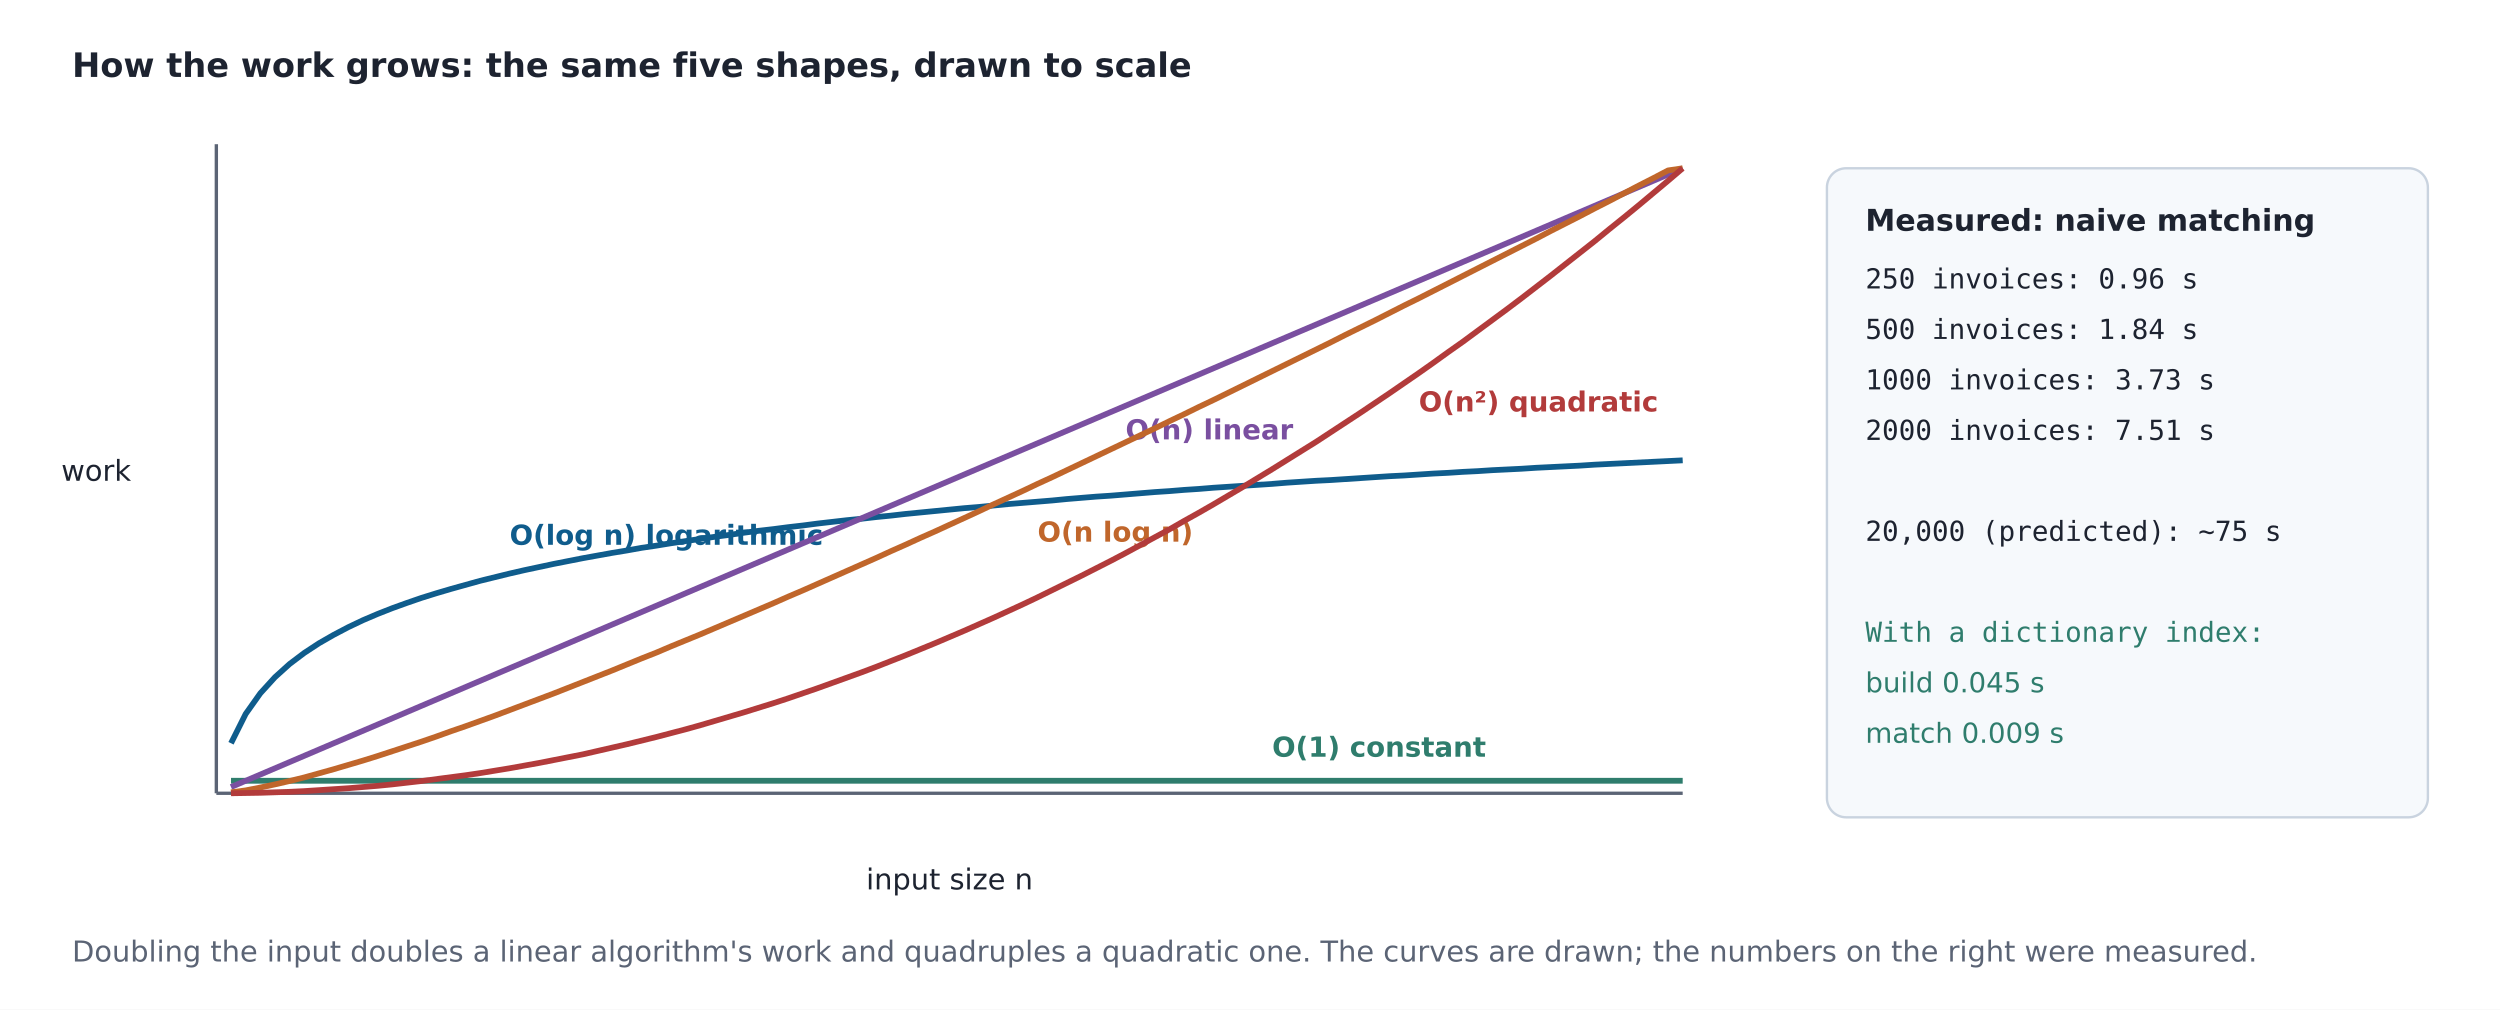
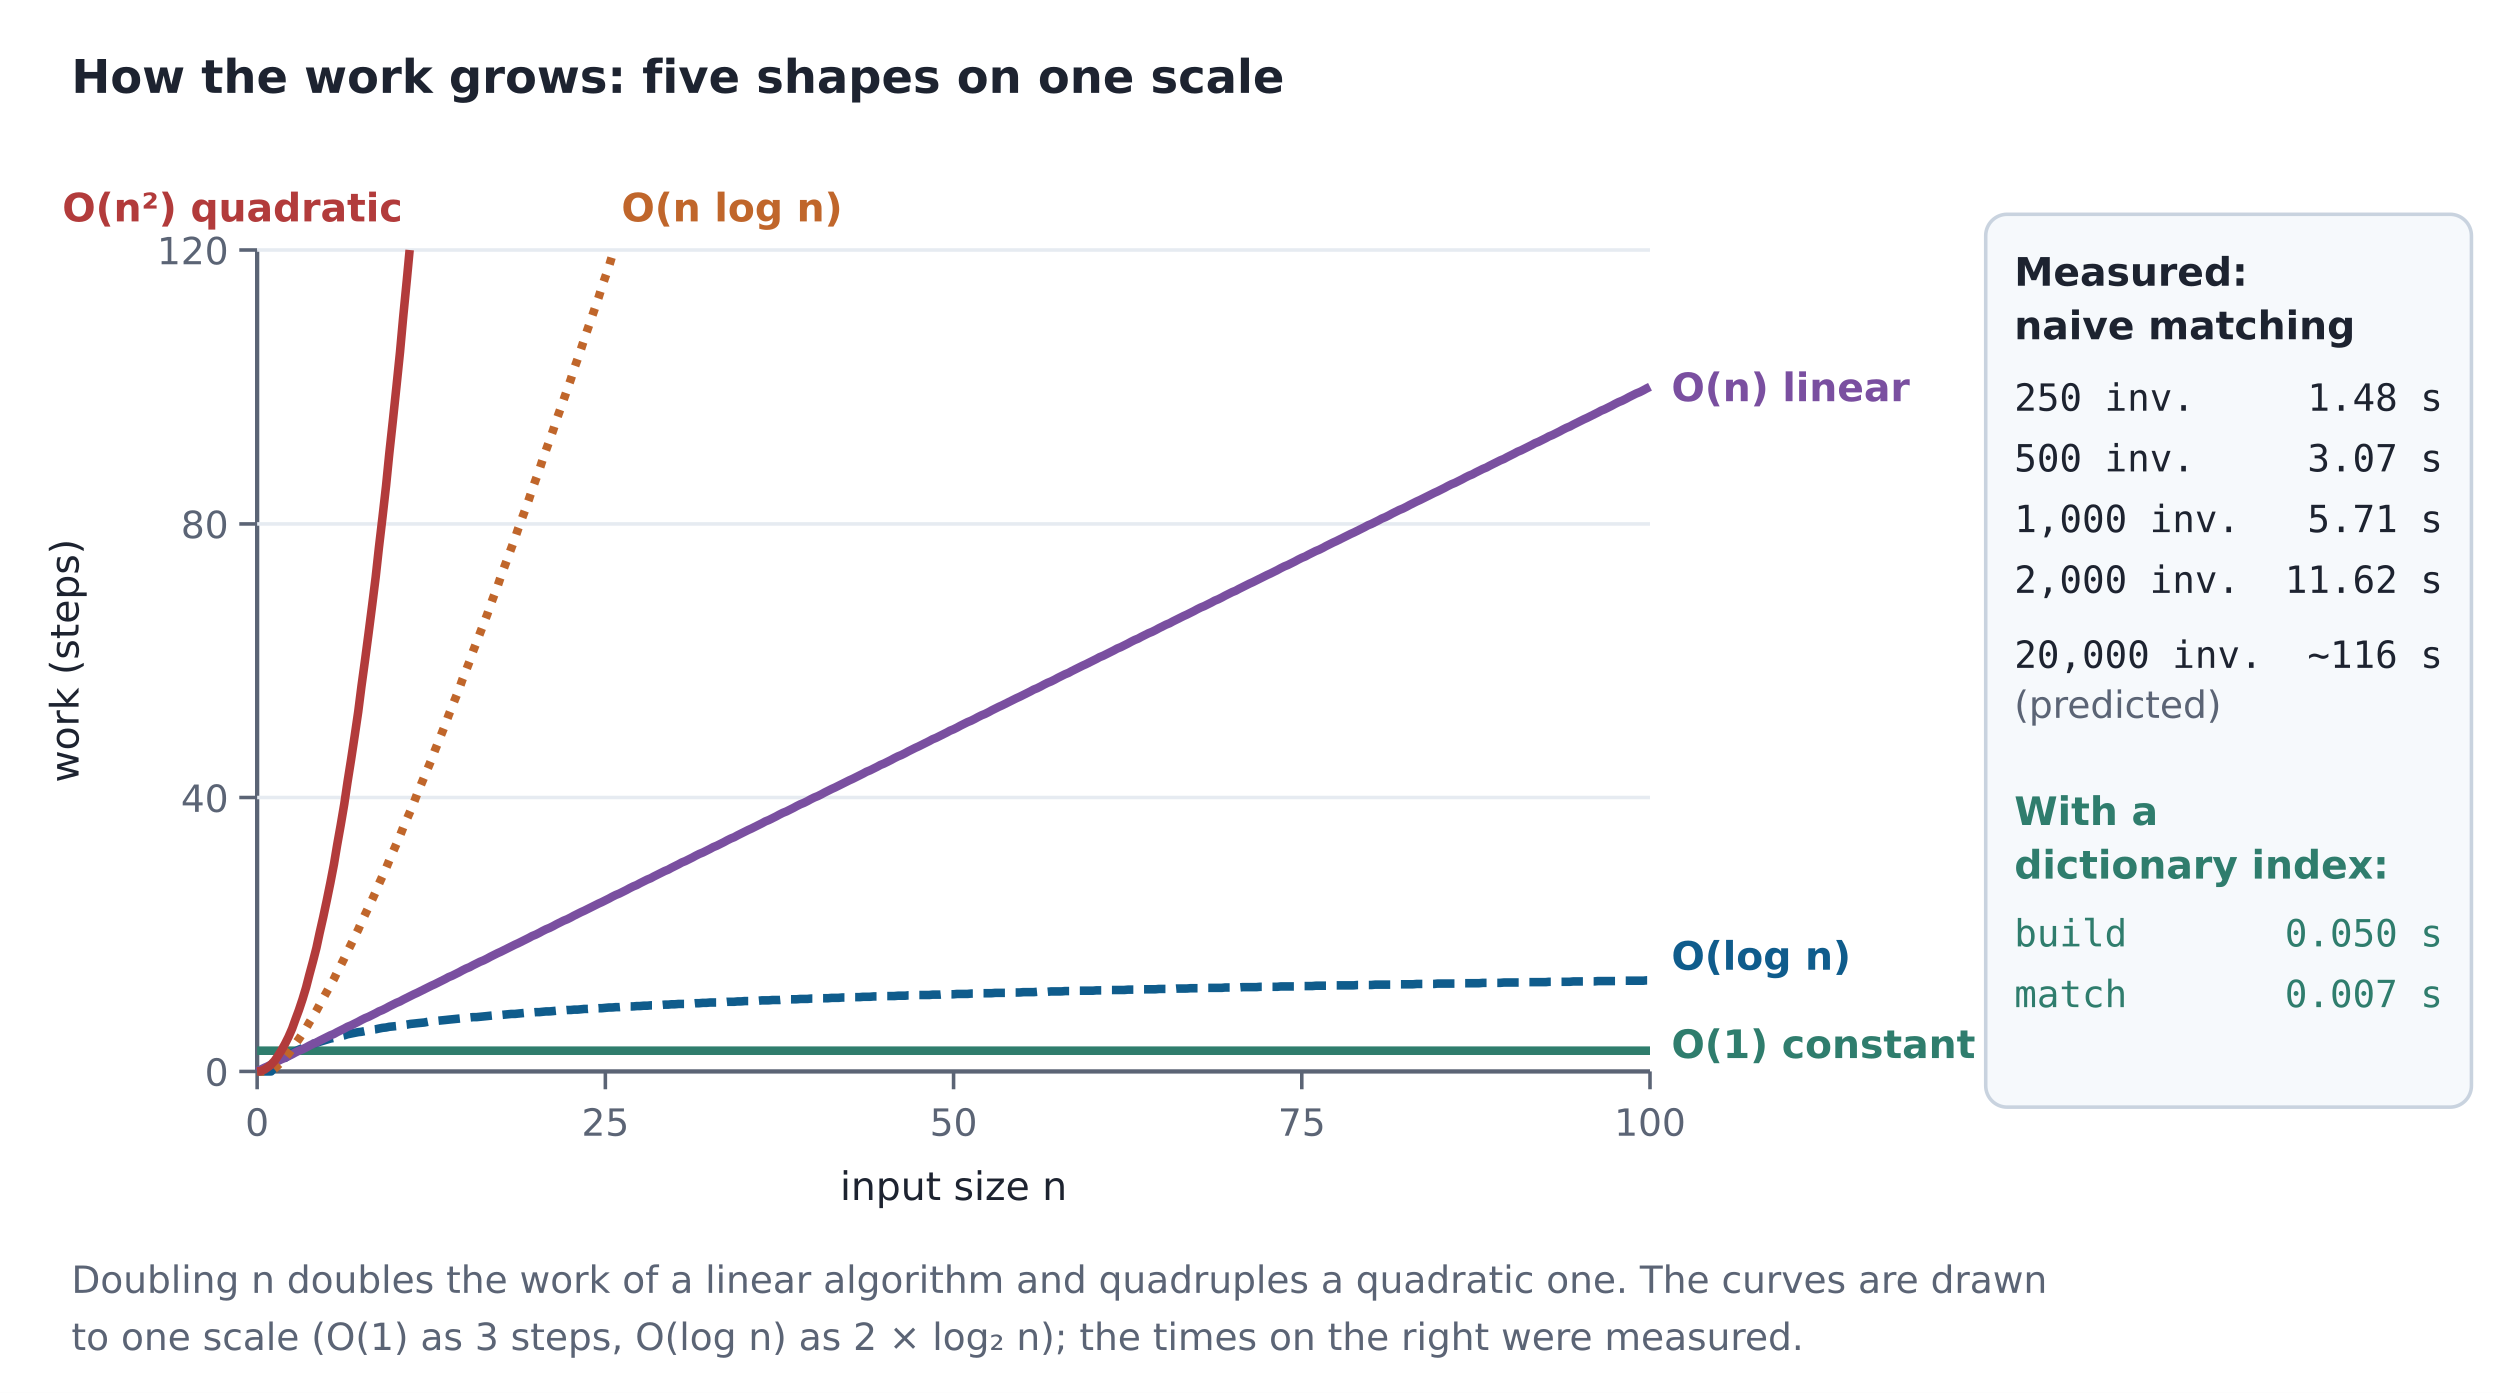
- <svg xmlns="http://www.w3.org/2000/svg" width="1040" height="420" viewBox="0 0 1040 420" font-family="DejaVu Sans, Arial, sans-serif">
-   <rect width="1040" height="420" fill="#ffffff" />
-   <text x="30" y="32" font-size="14" fill="#1d2330" font-weight="bold" text-anchor="start" font-family="Poppins, DejaVu Sans, sans-serif">How the work grows: the same five shapes, drawn to scale</text>
-   <path d="M90,330 H700" fill="none" stroke="#5b6475" stroke-width="1.4" stroke-linejoin="round" />
-   <path d="M90,330 V60" fill="none" stroke="#5b6475" stroke-width="1.4" stroke-linejoin="round" />
-   <text x="395" y="370" font-size="12" fill="#1d2330" font-weight="normal" text-anchor="middle">input size n</text>
-   <text x="40" y="200" font-size="12" fill="#1d2330" font-weight="normal" text-anchor="middle">work</text>
-   <path d="M96.1,324.8 L102.2,324.8 L108.3,324.8 L114.4,324.8 L120.5,324.8 L126.6,324.8 L132.7,324.8 L138.8,324.8 L144.9,324.8 L151.0,324.8 L157.1,324.8 L163.2,324.8 L169.3,324.8 L175.4,324.8 L181.5,324.8 L187.6,324.8 L193.7,324.8 L199.8,324.8 L205.9,324.8 L212.0,324.8 L218.1,324.8 L224.2,324.8 L230.3,324.8 L236.4,324.8 L242.5,324.8 L248.6,324.8 L254.7,324.8 L260.8,324.8 L266.9,324.8 L273.0,324.8 L279.1,324.8 L285.2,324.8 L291.3,324.8 L297.4,324.8 L303.5,324.8 L309.6,324.8 L315.7,324.8 L321.8,324.8 L327.9,324.8 L334.0,324.8 L340.1,324.8 L346.2,324.8 L352.3,324.8 L358.4,324.8 L364.5,324.8 L370.6,324.8 L376.7,324.8 L382.8,324.8 L388.9,324.8 L395.0,324.8 L401.1,324.8 L407.2,324.8 L413.3,324.8 L419.4,324.8 L425.5,324.8 L431.6,324.8 L437.7,324.8 L443.8,324.8 L449.9,324.8 L456.0,324.8 L462.1,324.8 L468.2,324.8 L474.3,324.8 L480.4,324.8 L486.5,324.8 L492.6,324.8 L498.7,324.8 L504.8,324.8 L510.9,324.8 L517.0,324.8 L523.1,324.8 L529.2,324.8 L535.3,324.8 L541.4,324.8 L547.5,324.8 L553.6,324.8 L559.7,324.8 L565.8,324.8 L571.9,324.8 L578.0,324.8 L584.1,324.8 L590.2,324.8 L596.3,324.8 L602.4,324.8 L608.5,324.8 L614.6,324.8 L620.7,324.8 L626.8,324.8 L632.9,324.8 L639.0,324.8 L645.1,324.8 L651.2,324.8 L657.3,324.8 L663.4,324.8 L669.5,324.8 L675.6,324.8 L681.7,324.8 L687.8,324.8 L693.9,324.8 L700.0,324.8" fill="none" stroke="#2f7d6d" stroke-width="2.4" stroke-linejoin="round" />
-   <text x="529.2" y="314.8" font-size="11.5" fill="#2f7d6d" font-weight="bold" text-anchor="start">O(1) constant</text>
-   <path d="M96.1,309.2 L102.2,297.0 L108.3,288.4 L114.4,281.7 L120.5,276.2 L126.6,271.6 L132.7,267.6 L138.8,264.1 L144.9,260.9 L151.0,258.0 L157.1,255.4 L163.2,253.0 L169.3,250.8 L175.4,248.7 L181.5,246.8 L187.6,245.0 L193.7,243.3 L199.8,241.6 L205.9,240.1 L212.0,238.6 L218.1,237.2 L224.2,235.9 L230.3,234.6 L236.4,233.4 L242.5,232.2 L248.6,231.1 L254.7,230.0 L260.8,229.0 L266.9,227.9 L273.0,227.0 L279.1,226.0 L285.2,225.1 L291.3,224.2 L297.4,223.3 L303.5,222.5 L309.6,221.6 L315.7,220.8 L321.8,220.1 L327.9,219.3 L334.0,218.6 L340.1,217.8 L346.2,217.1 L352.3,216.4 L358.4,215.8 L364.5,215.1 L370.6,214.5 L376.7,213.8 L382.8,213.2 L388.9,212.6 L395.0,212.0 L401.1,211.4 L407.2,210.9 L413.3,210.3 L419.4,209.7 L425.5,209.2 L431.6,208.7 L437.7,208.2 L443.8,207.6 L449.9,207.1 L456.0,206.6 L462.1,206.2 L468.2,205.7 L474.3,205.2 L480.4,204.7 L486.5,204.3 L492.6,203.8 L498.7,203.4 L504.8,202.9 L510.9,202.5 L517.0,202.1 L523.1,201.7 L529.2,201.3 L535.3,200.8 L541.4,200.4 L547.5,200.0 L553.6,199.7 L559.7,199.3 L565.8,198.9 L571.9,198.5 L578.0,198.1 L584.1,197.8 L590.2,197.4 L596.3,197.0 L602.4,196.7 L608.5,196.3 L614.6,196.0 L620.7,195.6 L626.8,195.3 L632.9,195.0 L639.0,194.6 L645.1,194.3 L651.2,194.0 L657.3,193.7 L663.4,193.3 L669.5,193.0 L675.6,192.7 L681.7,192.4 L687.8,192.1 L693.9,191.8 L700.0,191.5" fill="none" stroke="#0f5c8c" stroke-width="2.4" stroke-linejoin="round" />
-   <text x="212.0" y="226.64" font-size="11.5" fill="#0f5c8c" font-weight="bold" text-anchor="start">O(log n) logarithmic</text>
-   <path d="M96.1,327.4 L102.2,324.8 L108.3,322.2 L114.4,319.6 L120.5,317.0 L126.6,314.4 L132.7,311.8 L138.8,309.2 L144.9,306.6 L151.0,304.0 L157.1,301.4 L163.2,298.8 L169.3,296.2 L175.4,293.6 L181.5,291.0 L187.6,288.4 L193.7,285.8 L199.8,283.2 L205.9,280.6 L212.0,278.0 L218.1,275.4 L224.2,272.8 L230.3,270.2 L236.4,267.6 L242.5,265.0 L248.6,262.4 L254.7,259.8 L260.8,257.2 L266.9,254.6 L273.0,252.0 L279.1,249.4 L285.2,246.8 L291.3,244.2 L297.4,241.6 L303.5,239.0 L309.6,236.4 L315.7,233.8 L321.8,231.2 L327.9,228.6 L334.0,226.0 L340.1,223.4 L346.2,220.8 L352.3,218.2 L358.4,215.6 L364.5,213.0 L370.6,210.4 L376.7,207.8 L382.8,205.2 L388.9,202.6 L395.0,200.0 L401.1,197.4 L407.2,194.8 L413.3,192.2 L419.4,189.6 L425.5,187.0 L431.6,184.4 L437.7,181.8 L443.8,179.2 L449.9,176.6 L456.0,174.0 L462.1,171.4 L468.2,168.8 L474.3,166.2 L480.4,163.6 L486.5,161.0 L492.6,158.4 L498.7,155.8 L504.8,153.2 L510.9,150.6 L517.0,148.0 L523.1,145.4 L529.2,142.8 L535.3,140.2 L541.4,137.6 L547.5,135.0 L553.6,132.4 L559.7,129.8 L565.8,127.2 L571.9,124.6 L578.0,122.0 L584.1,119.4 L590.2,116.8 L596.3,114.2 L602.4,111.6 L608.5,109.0 L614.6,106.4 L620.7,103.8 L626.8,101.2 L632.9,98.6 L639.0,96.0 L645.1,93.4 L651.2,90.8 L657.3,88.2 L663.4,85.6 L669.5,83.0 L675.6,80.4 L681.7,77.8 L687.8,75.2 L693.9,72.6 L700.0,70.0" fill="none" stroke="#7a4fa0" stroke-width="2.4" stroke-linejoin="round" />
-   <text x="468.2" y="182.8" font-size="11.5" fill="#7a4fa0" font-weight="bold" text-anchor="start">O(n) linear</text>
-   <path d="M96.1,329.6 L102.2,328.8 L108.3,327.6 L114.4,326.3 L120.5,324.9 L126.6,323.4 L132.7,321.7 L138.8,320.0 L144.9,318.2 L151.0,316.4 L157.1,314.5 L163.2,312.5 L169.3,310.5 L175.4,308.5 L181.5,306.4 L187.6,304.2 L193.7,302.1 L199.8,299.9 L205.9,297.7 L212.0,295.4 L218.1,293.1 L224.2,290.8 L230.3,288.5 L236.4,286.1 L242.5,283.7 L248.6,281.3 L254.7,278.9 L260.8,276.4 L266.9,273.9 L273.0,271.5 L279.1,268.9 L285.2,266.4 L291.3,263.9 L297.4,261.3 L303.5,258.7 L309.6,256.1 L315.7,253.5 L321.8,250.9 L327.9,248.2 L334.0,245.6 L340.1,242.9 L346.2,240.2 L352.3,237.5 L358.4,234.8 L364.5,232.1 L370.6,229.3 L376.7,226.6 L382.8,223.8 L388.9,221.1 L395.0,218.3 L401.1,215.5 L407.2,212.7 L413.3,209.8 L419.4,207.0 L425.5,204.2 L431.6,201.3 L437.7,198.5 L443.8,195.6 L449.9,192.7 L456.0,189.8 L462.1,186.9 L468.2,184.0 L474.3,181.1 L480.4,178.2 L486.5,175.2 L492.6,172.3 L498.7,169.3 L504.8,166.4 L510.9,163.4 L517.0,160.4 L523.1,157.4 L529.2,154.4 L535.3,151.4 L541.4,148.4 L547.5,145.4 L553.6,142.4 L559.7,139.3 L565.8,136.3 L571.9,133.3 L578.0,130.2 L584.1,127.1 L590.2,124.1 L596.3,121.0 L602.4,117.9 L608.5,114.8 L614.6,111.7 L620.7,108.6 L626.8,105.5 L632.9,102.4 L639.0,99.3 L645.1,96.1 L651.2,93.0 L657.3,89.9 L663.4,86.7 L669.5,83.6 L675.6,80.4 L681.7,77.2 L687.8,74.1 L693.9,70.9 L700.0,70.0" fill="none" stroke="#c0662b" stroke-width="2.4" stroke-linejoin="round" />
-   <text x="431.6" y="225.323" font-size="11.5" fill="#c0662b" font-weight="bold" text-anchor="start">O(n log n)</text>
-   <path d="M96.1,330.0 L102.2,329.9 L108.3,329.8 L114.4,329.6 L120.5,329.4 L126.6,329.1 L132.7,328.7 L138.8,328.3 L144.9,327.9 L151.0,327.4 L157.1,326.9 L163.2,326.3 L169.3,325.6 L175.4,324.9 L181.5,324.1 L187.6,323.3 L193.7,322.5 L199.8,321.6 L205.9,320.6 L212.0,319.6 L218.1,318.5 L224.2,317.4 L230.3,316.2 L236.4,315.0 L242.5,313.8 L248.6,312.4 L254.7,311.0 L260.8,309.6 L266.9,308.1 L273.0,306.6 L279.1,305.0 L285.2,303.4 L291.3,301.7 L297.4,299.9 L303.5,298.1 L309.6,296.3 L315.7,294.4 L321.8,292.5 L327.9,290.5 L334.0,288.4 L340.1,286.3 L346.2,284.1 L352.3,281.9 L358.4,279.7 L364.5,277.4 L370.6,275.0 L376.7,272.6 L382.8,270.1 L388.9,267.6 L395.0,265.0 L401.1,262.4 L407.2,259.7 L413.3,257.0 L419.4,254.2 L425.5,251.4 L431.6,248.5 L437.7,245.5 L443.8,242.5 L449.9,239.5 L456.0,236.4 L462.1,233.3 L468.2,230.1 L474.3,226.8 L480.4,223.5 L486.5,220.2 L492.6,216.7 L498.7,213.3 L504.8,209.8 L510.9,206.2 L517.0,202.6 L523.1,198.9 L529.2,195.2 L535.3,191.4 L541.4,187.6 L547.5,183.8 L553.6,179.8 L559.7,175.8 L565.8,171.8 L571.9,167.7 L578.0,163.6 L584.1,159.4 L590.2,155.2 L596.3,150.9 L602.4,146.5 L608.5,142.2 L614.6,137.7 L620.7,133.2 L626.8,128.7 L632.9,124.1 L639.0,119.4 L645.1,114.7 L651.2,109.9 L657.3,105.1 L663.4,100.3 L669.5,95.3 L675.6,90.4 L681.7,85.4 L687.8,80.3 L693.9,75.2 L700.0,70.0" fill="none" stroke="#b23b3b" stroke-width="2.4" stroke-linejoin="round" />
-   <text x="590.2" y="171.176" font-size="11.5" fill="#b23b3b" font-weight="bold" text-anchor="start">O(n²) quadratic</text>
-   <rect x="760" y="70" width="250" height="270" rx="8" fill="#f6f9fc" stroke="#c9d3df" stroke-width="1" />
-   <text x="776" y="96" font-size="12.5" fill="#1d2330" font-weight="bold" text-anchor="start">Measured: naive matching</text>
-   <text x="776" y="120" font-size="11.5" fill="#1d2330" font-weight="normal" text-anchor="start" font-family="DejaVu Sans Mono, monospace">  250 invoices:  0.96 s</text>
-   <text x="776" y="141" font-size="11.5" fill="#1d2330" font-weight="normal" text-anchor="start" font-family="DejaVu Sans Mono, monospace">  500 invoices:  1.84 s</text>
-   <text x="776" y="162" font-size="11.5" fill="#1d2330" font-weight="normal" text-anchor="start" font-family="DejaVu Sans Mono, monospace"> 1000 invoices:  3.73 s</text>
-   <text x="776" y="183" font-size="11.5" fill="#1d2330" font-weight="normal" text-anchor="start" font-family="DejaVu Sans Mono, monospace"> 2000 invoices:  7.51 s</text>
-   <text x="776" y="204" font-size="11.5" fill="#1d2330" font-weight="normal" text-anchor="start" />
-   <text x="776" y="225" font-size="11.5" fill="#1d2330" font-weight="normal" text-anchor="start" font-family="DejaVu Sans Mono, monospace">20,000 (predicted): ~75 s</text>
-   <text x="776" y="246" font-size="11.5" fill="#1d2330" font-weight="normal" text-anchor="start" />
-   <text x="776" y="267" font-size="11.5" fill="#2f7d6d" font-weight="normal" text-anchor="start" font-family="DejaVu Sans Mono, monospace">With a dictionary index:</text>
-   <text x="776" y="288" font-size="11.5" fill="#2f7d6d" font-weight="normal" text-anchor="start">  build  0.045 s</text>
-   <text x="776" y="309" font-size="11.5" fill="#2f7d6d" font-weight="normal" text-anchor="start">  match  0.009 s</text>
-   <text x="30" y="400" font-size="12" fill="#5b6475" font-weight="normal" text-anchor="start">Doubling the input doubles a linear algorithm's work and quadruples a quadratic one. The curves are drawn; the numbers on the right were measured.</text>
+ <svg xmlns="http://www.w3.org/2000/svg" width="700" height="390" viewBox="0 0 700 390" font-family="DejaVu Sans, Arial, sans-serif">
+   <rect width="700" height="390" fill="#ffffff" />
+   <text x="20" y="26" font-size="13" fill="#1d2330" font-weight="bold" text-anchor="start" font-family="Poppins, DejaVu Sans, sans-serif">How the work grows: five shapes on one scale</text>
+   <path d="M72,300 H462" fill="none" stroke="#5b6475" stroke-width="1.2" stroke-linejoin="round" />
+   <path d="M72,300 V70" fill="none" stroke="#5b6475" stroke-width="1.2" stroke-linejoin="round" />
+   <path d="M72.0,300 v5" fill="none" stroke="#5b6475" stroke-width="1" stroke-linejoin="round" />
+   <text x="72.0" y="318" font-size="10.5" fill="#5b6475" font-weight="normal" text-anchor="middle">0</text>
+   <path d="M169.5,300 v5" fill="none" stroke="#5b6475" stroke-width="1" stroke-linejoin="round" />
+   <text x="169.5" y="318" font-size="10.5" fill="#5b6475" font-weight="normal" text-anchor="middle">25</text>
+   <path d="M267.0,300 v5" fill="none" stroke="#5b6475" stroke-width="1" stroke-linejoin="round" />
+   <text x="267.0" y="318" font-size="10.5" fill="#5b6475" font-weight="normal" text-anchor="middle">50</text>
+   <path d="M364.5,300 v5" fill="none" stroke="#5b6475" stroke-width="1" stroke-linejoin="round" />
+   <text x="364.5" y="318" font-size="10.5" fill="#5b6475" font-weight="normal" text-anchor="middle">75</text>
+   <path d="M462.0,300 v5" fill="none" stroke="#5b6475" stroke-width="1" stroke-linejoin="round" />
+   <text x="462.0" y="318" font-size="10.5" fill="#5b6475" font-weight="normal" text-anchor="middle">100</text>
+   <path d="M72,300.0 h-5" fill="none" stroke="#5b6475" stroke-width="1" stroke-linejoin="round" />
+   <text x="64" y="304.0" font-size="10.5" fill="#5b6475" font-weight="normal" text-anchor="end">0</text>
+   <path d="M72,223.3 h-5" fill="none" stroke="#5b6475" stroke-width="1" stroke-linejoin="round" />
+   <text x="64" y="227.333" font-size="10.5" fill="#5b6475" font-weight="normal" text-anchor="end">40</text>
+   <path d="M72,223.3 H462" fill="none" stroke="#e6ebf1" stroke-width="1" stroke-linejoin="round" />
+   <path d="M72,146.7 h-5" fill="none" stroke="#5b6475" stroke-width="1" stroke-linejoin="round" />
+   <text x="64" y="150.667" font-size="10.5" fill="#5b6475" font-weight="normal" text-anchor="end">80</text>
+   <path d="M72,146.7 H462" fill="none" stroke="#e6ebf1" stroke-width="1" stroke-linejoin="round" />
+   <path d="M72,70.0 h-5" fill="none" stroke="#5b6475" stroke-width="1" stroke-linejoin="round" />
+   <text x="64" y="74.0" font-size="10.5" fill="#5b6475" font-weight="normal" text-anchor="end">120</text>
+   <path d="M72,70.0 H462" fill="none" stroke="#e6ebf1" stroke-width="1" stroke-linejoin="round" />
+   <text x="267.0" y="336" font-size="11" fill="#1d2330" font-weight="normal" text-anchor="middle">input size n</text>
+   <text x="22" y="185" font-size="11" fill="#1d2330" text-anchor="middle" transform="rotate(-90 22 185)">work (steps)</text>
+   <path d="M72.0,294.2 L73.0,294.2 L74.0,294.2 L74.9,294.2 L75.9,294.2 L76.9,294.2 L77.8,294.2 L78.8,294.2 L79.8,294.2 L80.8,294.2 L81.8,294.2 L82.7,294.2 L83.7,294.2 L84.7,294.2 L85.7,294.2 L86.6,294.2 L87.6,294.2 L88.6,294.2 L89.5,294.2 L90.5,294.2 L91.5,294.2 L92.5,294.2 L93.5,294.2 L94.4,294.2 L95.4,294.2 L96.4,294.2 L97.3,294.2 L98.3,294.2 L99.3,294.2 L100.3,294.2 L101.2,294.2 L102.2,294.2 L103.2,294.2 L104.2,294.2 L105.2,294.2 L106.1,294.2 L107.1,294.2 L108.1,294.2 L109.0,294.2 L110.0,294.2 L111.0,294.2 L112.0,294.2 L112.9,294.2 L113.9,294.2 L114.9,294.2 L115.9,294.2 L116.8,294.2 L117.8,294.2 L118.8,294.2 L119.8,294.2 L120.8,294.2 L121.7,294.2 L122.7,294.2 L123.7,294.2 L124.7,294.2 L125.6,294.2 L126.6,294.2 L127.6,294.2 L128.6,294.2 L129.5,294.2 L130.5,294.2 L131.5,294.2 L132.4,294.2 L133.4,294.2 L134.4,294.2 L135.4,294.2 L136.4,294.2 L137.3,294.2 L138.3,294.2 L139.3,294.2 L140.2,294.2 L141.2,294.2 L142.2,294.2 L143.2,294.2 L144.2,294.2 L145.1,294.2 L146.1,294.2 L147.1,294.2 L148.1,294.2 L149.0,294.2 L150.0,294.2 L151.0,294.2 L151.9,294.2 L152.9,294.2 L153.9,294.2 L154.9,294.2 L155.8,294.2 L156.8,294.2 L157.8,294.2 L158.8,294.2 L159.8,294.2 L160.7,294.2 L161.7,294.2 L162.7,294.2 L163.6,294.2 L164.6,294.2 L165.6,294.2 L166.6,294.2 L167.6,294.2 L168.5,294.2 L169.5,294.2 L170.5,294.2 L171.4,294.2 L172.4,294.2 L173.4,294.2 L174.4,294.2 L175.4,294.2 L176.3,294.2 L177.3,294.2 L178.3,294.2 L179.2,294.2 L180.2,294.2 L181.2,294.2 L182.2,294.2 L183.1,294.2 L184.1,294.2 L185.1,294.2 L186.1,294.2 L187.1,294.2 L188.0,294.2 L189.0,294.2 L190.0,294.2 L190.9,294.2 L191.9,294.2 L192.9,294.2 L193.9,294.2 L194.8,294.2 L195.8,294.2 L196.8,294.2 L197.8,294.2 L198.8,294.2 L199.7,294.2 L200.7,294.2 L201.7,294.2 L202.7,294.2 L203.6,294.2 L204.6,294.2 L205.6,294.2 L206.5,294.2 L207.5,294.2 L208.5,294.2 L209.5,294.2 L210.4,294.2 L211.4,294.2 L212.4,294.2 L213.4,294.2 L214.3,294.2 L215.3,294.2 L216.3,294.2 L217.3,294.2 L218.2,294.2 L219.2,294.2 L220.2,294.2 L221.2,294.2 L222.2,294.2 L223.1,294.2 L224.1,294.2 L225.1,294.2 L226.1,294.2 L227.0,294.2 L228.0,294.2 L229.0,294.2 L230.0,294.2 L230.9,294.2 L231.9,294.2 L232.9,294.2 L233.8,294.2 L234.8,294.2 L235.8,294.2 L236.8,294.2 L237.8,294.2 L238.7,294.2 L239.7,294.2 L240.7,294.2 L241.7,294.2 L242.6,294.2 L243.6,294.2 L244.6,294.2 L245.6,294.2 L246.5,294.2 L247.5,294.2 L248.5,294.2 L249.5,294.2 L250.4,294.2 L251.4,294.2 L252.4,294.2 L253.4,294.2 L254.3,294.2 L255.3,294.2 L256.3,294.2 L257.2,294.2 L258.2,294.2 L259.2,294.2 L260.2,294.2 L261.1,294.2 L262.1,294.2 L263.1,294.2 L264.1,294.2 L265.1,294.2 L266.0,294.2 L267.0,294.2 L268.0,294.2 L268.9,294.2 L269.9,294.2 L270.9,294.2 L271.9,294.2 L272.9,294.2 L273.8,294.2 L274.8,294.2 L275.8,294.2 L276.8,294.2 L277.7,294.2 L278.7,294.2 L279.7,294.2 L280.6,294.2 L281.6,294.2 L282.6,294.2 L283.6,294.2 L284.6,294.2 L285.5,294.2 L286.5,294.2 L287.5,294.2 L288.5,294.2 L289.4,294.2 L290.4,294.2 L291.4,294.2 L292.3,294.2 L293.3,294.2 L294.3,294.2 L295.3,294.2 L296.2,294.2 L297.2,294.2 L298.2,294.2 L299.2,294.2 L300.1,294.2 L301.1,294.2 L302.1,294.2 L303.1,294.2 L304.0,294.2 L305.0,294.2 L306.0,294.2 L307.0,294.2 L307.9,294.2 L308.9,294.2 L309.9,294.2 L310.9,294.2 L311.9,294.2 L312.8,294.2 L313.8,294.2 L314.8,294.2 L315.8,294.2 L316.7,294.2 L317.7,294.2 L318.7,294.2 L319.6,294.2 L320.6,294.2 L321.6,294.2 L322.6,294.2 L323.6,294.2 L324.5,294.2 L325.5,294.2 L326.5,294.2 L327.5,294.2 L328.4,294.2 L329.4,294.2 L330.4,294.2 L331.4,294.2 L332.3,294.2 L333.3,294.2 L334.3,294.2 L335.2,294.2 L336.2,294.2 L337.2,294.2 L338.2,294.2 L339.2,294.2 L340.1,294.2 L341.1,294.2 L342.1,294.2 L343.0,294.2 L344.0,294.2 L345.0,294.2 L346.0,294.2 L346.9,294.2 L347.9,294.2 L348.9,294.2 L349.9,294.2 L350.8,294.2 L351.8,294.2 L352.8,294.2 L353.8,294.2 L354.8,294.2 L355.7,294.2 L356.7,294.2 L357.7,294.2 L358.6,294.2 L359.6,294.2 L360.6,294.2 L361.6,294.2 L362.6,294.2 L363.5,294.2 L364.5,294.2 L365.5,294.2 L366.4,294.2 L367.4,294.2 L368.4,294.2 L369.4,294.2 L370.4,294.2 L371.3,294.2 L372.3,294.2 L373.3,294.2 L374.2,294.2 L375.2,294.2 L376.2,294.2 L377.2,294.2 L378.2,294.2 L379.1,294.2 L380.1,294.2 L381.1,294.2 L382.1,294.2 L383.0,294.2 L384.0,294.2 L385.0,294.2 L386.0,294.2 L386.9,294.2 L387.9,294.2 L388.9,294.2 L389.8,294.2 L390.8,294.2 L391.8,294.2 L392.8,294.2 L393.8,294.2 L394.7,294.2 L395.7,294.2 L396.7,294.2 L397.6,294.2 L398.6,294.2 L399.6,294.2 L400.6,294.2 L401.6,294.2 L402.5,294.2 L403.5,294.2 L404.5,294.2 L405.4,294.2 L406.4,294.2 L407.4,294.2 L408.4,294.2 L409.4,294.2 L410.3,294.2 L411.3,294.2 L412.3,294.2 L413.2,294.2 L414.2,294.2 L415.2,294.2 L416.2,294.2 L417.1,294.2 L418.1,294.2 L419.1,294.2 L420.1,294.2 L421.1,294.2 L422.0,294.2 L423.0,294.2 L424.0,294.2 L424.9,294.2 L425.9,294.2 L426.9,294.2 L427.9,294.2 L428.9,294.2 L429.8,294.2 L430.8,294.2 L431.8,294.2 L432.8,294.2 L433.7,294.2 L434.7,294.2 L435.7,294.2 L436.7,294.2 L437.6,294.2 L438.6,294.2 L439.6,294.2 L440.5,294.2 L441.5,294.2 L442.5,294.2 L443.5,294.2 L444.4,294.2 L445.4,294.2 L446.4,294.2 L447.4,294.2 L448.3,294.2 L449.3,294.2 L450.3,294.2 L451.3,294.2 L452.2,294.2 L453.2,294.2 L454.2,294.2 L455.2,294.2 L456.1,294.2 L457.1,294.2 L458.1,294.2 L459.1,294.2 L460.1,294.2 L461.0,294.2 L462.0,294.2" fill="none" stroke="#2f7d6d" stroke-width="2.4" stroke-linejoin="round" />
+   <text x="468" y="296.25" font-size="11" fill="#2f7d6d" font-weight="bold" text-anchor="start">O(1) constant</text>
+   <path d="M72.0,300.0 L73.0,300.0 L74.0,300.0 L74.9,300.0 L75.9,300.0 L76.9,298.8 L77.8,297.8 L78.8,296.9 L79.8,296.2 L80.8,295.5 L81.8,294.9 L82.7,294.4 L83.7,293.9 L84.7,293.5 L85.7,293.1 L86.6,292.7 L87.6,292.3 L88.6,292.0 L89.5,291.7 L90.5,291.4 L91.5,291.1 L92.5,290.8 L93.5,290.6 L94.4,290.3 L95.4,290.1 L96.4,289.9 L97.3,289.6 L98.3,289.4 L99.3,289.2 L100.3,289.0 L101.2,288.9 L102.2,288.7 L103.2,288.5 L104.2,288.3 L105.2,288.2 L106.1,288.0 L107.1,287.8 L108.1,287.7 L109.0,287.5 L110.0,287.4 L111.0,287.3 L112.0,287.1 L112.9,287.0 L113.9,286.9 L114.9,286.7 L115.9,286.6 L116.8,286.5 L117.8,286.4 L118.8,286.3 L119.8,286.1 L120.8,286.0 L121.7,285.9 L122.7,285.8 L123.7,285.7 L124.7,285.6 L125.6,285.5 L126.6,285.4 L127.6,285.3 L128.6,285.2 L129.5,285.1 L130.5,285.0 L131.5,284.9 L132.4,284.8 L133.4,284.8 L134.4,284.7 L135.4,284.6 L136.4,284.5 L137.3,284.4 L138.3,284.3 L139.3,284.3 L140.2,284.2 L141.2,284.1 L142.2,284.0 L143.2,283.9 L144.2,283.9 L145.1,283.8 L146.1,283.7 L147.1,283.6 L148.1,283.6 L149.0,283.5 L150.0,283.4 L151.0,283.4 L151.9,283.3 L152.9,283.2 L153.9,283.2 L154.9,283.1 L155.8,283.0 L156.8,283.0 L157.8,282.9 L158.8,282.8 L159.8,282.8 L160.7,282.7 L161.7,282.7 L162.7,282.6 L163.6,282.5 L164.6,282.5 L165.6,282.4 L166.6,282.4 L167.6,282.3 L168.5,282.3 L169.5,282.2 L170.5,282.1 L171.4,282.1 L172.4,282.0 L173.4,282.0 L174.4,281.9 L175.4,281.9 L176.3,281.8 L177.3,281.8 L178.3,281.7 L179.2,281.7 L180.2,281.6 L181.2,281.6 L182.2,281.5 L183.1,281.5 L184.1,281.4 L185.1,281.4 L186.1,281.3 L187.1,281.3 L188.0,281.2 L189.0,281.2 L190.0,281.1 L190.9,281.1 L191.9,281.1 L192.9,281.0 L193.9,281.0 L194.8,280.9 L195.8,280.9 L196.8,280.8 L197.8,280.8 L198.8,280.7 L199.7,280.7 L200.7,280.7 L201.7,280.6 L202.7,280.6 L203.6,280.5 L204.6,280.5 L205.6,280.5 L206.5,280.4 L207.5,280.4 L208.5,280.3 L209.5,280.3 L210.4,280.3 L211.4,280.2 L212.4,280.2 L213.4,280.1 L214.3,280.1 L215.3,280.1 L216.3,280.0 L217.3,280.0 L218.2,280.0 L219.2,279.9 L220.2,279.9 L221.2,279.8 L222.2,279.8 L223.1,279.8 L224.1,279.7 L225.1,279.7 L226.1,279.7 L227.0,279.6 L228.0,279.6 L229.0,279.6 L230.0,279.5 L230.9,279.5 L231.9,279.5 L232.9,279.4 L233.8,279.4 L234.8,279.4 L235.8,279.3 L236.8,279.3 L237.8,279.3 L238.7,279.2 L239.7,279.2 L240.7,279.2 L241.7,279.1 L242.6,279.1 L243.6,279.1 L244.6,279.0 L245.6,279.0 L246.5,279.0 L247.5,278.9 L248.5,278.9 L249.5,278.9 L250.4,278.9 L251.4,278.8 L252.4,278.8 L253.4,278.8 L254.3,278.7 L255.3,278.7 L256.3,278.7 L257.2,278.6 L258.2,278.6 L259.2,278.6 L260.2,278.6 L261.1,278.5 L262.1,278.5 L263.1,278.5 L264.1,278.4 L265.1,278.4 L266.0,278.4 L267.0,278.4 L268.0,278.3 L268.9,278.3 L269.9,278.3 L270.9,278.3 L271.9,278.2 L272.9,278.2 L273.8,278.2 L274.8,278.1 L275.8,278.1 L276.8,278.1 L277.7,278.1 L278.7,278.0 L279.7,278.0 L280.6,278.0 L281.6,278.0 L282.6,277.9 L283.6,277.9 L284.6,277.9 L285.5,277.9 L286.5,277.8 L287.5,277.8 L288.5,277.8 L289.4,277.8 L290.4,277.7 L291.4,277.7 L292.3,277.7 L293.3,277.7 L294.3,277.6 L295.3,277.6 L296.2,277.6 L297.2,277.6 L298.2,277.5 L299.2,277.5 L300.1,277.5 L301.1,277.5 L302.1,277.4 L303.1,277.4 L304.0,277.4 L305.0,277.4 L306.0,277.4 L307.0,277.3 L307.9,277.3 L308.9,277.3 L309.9,277.3 L310.9,277.2 L311.9,277.2 L312.8,277.2 L313.8,277.2 L314.8,277.2 L315.8,277.1 L316.7,277.1 L317.7,277.1 L318.7,277.1 L319.6,277.0 L320.6,277.0 L321.6,277.0 L322.6,277.0 L323.6,277.0 L324.5,276.9 L325.5,276.9 L326.5,276.9 L327.5,276.9 L328.4,276.9 L329.4,276.8 L330.4,276.8 L331.4,276.8 L332.3,276.8 L333.3,276.7 L334.3,276.7 L335.2,276.7 L336.2,276.7 L337.2,276.7 L338.2,276.6 L339.2,276.6 L340.1,276.6 L341.1,276.6 L342.1,276.6 L343.0,276.5 L344.0,276.5 L345.0,276.5 L346.0,276.5 L346.9,276.5 L347.9,276.4 L348.9,276.4 L349.9,276.4 L350.8,276.4 L351.8,276.4 L352.8,276.3 L353.8,276.3 L354.8,276.3 L355.7,276.3 L356.7,276.3 L357.7,276.3 L358.6,276.2 L359.6,276.2 L360.6,276.2 L361.6,276.2 L362.6,276.2 L363.5,276.1 L364.5,276.1 L365.5,276.1 L366.4,276.1 L367.4,276.1 L368.4,276.0 L369.4,276.0 L370.4,276.0 L371.3,276.0 L372.3,276.0 L373.3,276.0 L374.2,275.9 L375.2,275.9 L376.2,275.9 L377.2,275.9 L378.2,275.9 L379.1,275.9 L380.1,275.8 L381.1,275.8 L382.1,275.8 L383.0,275.8 L384.0,275.8 L385.0,275.7 L386.0,275.7 L386.9,275.7 L387.9,275.7 L388.9,275.7 L389.8,275.7 L390.8,275.6 L391.8,275.6 L392.8,275.6 L393.8,275.6 L394.7,275.6 L395.7,275.6 L396.7,275.5 L397.6,275.5 L398.6,275.5 L399.6,275.5 L400.6,275.5 L401.6,275.5 L402.5,275.4 L403.5,275.4 L404.5,275.4 L405.4,275.4 L406.4,275.4 L407.4,275.4 L408.4,275.3 L409.4,275.3 L410.3,275.3 L411.3,275.3 L412.3,275.3 L413.2,275.3 L414.2,275.3 L415.2,275.2 L416.2,275.2 L417.1,275.2 L418.1,275.2 L419.1,275.2 L420.1,275.2 L421.1,275.1 L422.0,275.1 L423.0,275.1 L424.0,275.1 L424.9,275.1 L425.9,275.1 L426.9,275.1 L427.9,275.0 L428.9,275.0 L429.8,275.0 L430.8,275.0 L431.8,275.0 L432.8,275.0 L433.7,274.9 L434.7,274.9 L435.7,274.9 L436.7,274.9 L437.6,274.9 L438.6,274.9 L439.6,274.9 L440.5,274.8 L441.5,274.8 L442.5,274.8 L443.5,274.8 L444.4,274.8 L445.4,274.8 L446.4,274.8 L447.4,274.7 L448.3,274.7 L449.3,274.7 L450.3,274.7 L451.3,274.7 L452.2,274.7 L453.2,274.7 L454.2,274.6 L455.2,274.6 L456.1,274.6 L457.1,274.6 L458.1,274.6 L459.1,274.6 L460.1,274.6 L461.0,274.5 L462.0,274.5" fill="none" stroke="#0f5c8c" stroke-width="2.4" stroke-linejoin="round" stroke-dasharray="6 3" />
+   <text x="468" y="271.532" font-size="11" fill="#0f5c8c" font-weight="bold" text-anchor="start">O(log n)</text>
+   <path d="M72.0,300.0 L73.0,299.5 L74.0,299.0 L74.9,298.6 L75.9,298.1 L76.9,297.6 L77.8,297.1 L78.8,296.6 L79.8,296.2 L80.8,295.7 L81.8,295.2 L82.7,294.7 L83.7,294.2 L84.7,293.8 L85.7,293.3 L86.6,292.8 L87.6,292.3 L88.6,291.9 L89.5,291.4 L90.5,290.9 L91.5,290.4 L92.5,289.9 L93.5,289.5 L94.4,289.0 L95.4,288.5 L96.4,288.0 L97.3,287.5 L98.3,287.1 L99.3,286.6 L100.3,286.1 L101.2,285.6 L102.2,285.1 L103.2,284.7 L104.2,284.2 L105.2,283.7 L106.1,283.2 L107.1,282.8 L108.1,282.3 L109.0,281.8 L110.0,281.3 L111.0,280.8 L112.0,280.4 L112.9,279.9 L113.9,279.4 L114.9,278.9 L115.9,278.4 L116.8,278.0 L117.8,277.5 L118.8,277.0 L119.8,276.5 L120.8,276.0 L121.7,275.6 L122.7,275.1 L123.7,274.6 L124.7,274.1 L125.6,273.6 L126.6,273.2 L127.6,272.7 L128.6,272.2 L129.5,271.7 L130.5,271.2 L131.5,270.8 L132.4,270.3 L133.4,269.8 L134.4,269.3 L135.4,268.9 L136.4,268.4 L137.3,267.9 L138.3,267.4 L139.3,266.9 L140.2,266.5 L141.2,266.0 L142.2,265.5 L143.2,265.0 L144.2,264.5 L145.1,264.1 L146.1,263.6 L147.1,263.1 L148.1,262.6 L149.0,262.1 L150.0,261.7 L151.0,261.2 L151.9,260.7 L152.9,260.2 L153.9,259.8 L154.9,259.3 L155.8,258.8 L156.8,258.3 L157.8,257.8 L158.8,257.4 L159.8,256.9 L160.7,256.4 L161.7,255.9 L162.7,255.4 L163.6,255.0 L164.6,254.5 L165.6,254.0 L166.6,253.5 L167.6,253.0 L168.5,252.6 L169.5,252.1 L170.5,251.6 L171.4,251.1 L172.4,250.6 L173.4,250.2 L174.4,249.7 L175.4,249.2 L176.3,248.7 L177.3,248.2 L178.3,247.8 L179.2,247.3 L180.2,246.8 L181.2,246.3 L182.2,245.9 L183.1,245.4 L184.1,244.9 L185.1,244.4 L186.1,243.9 L187.1,243.5 L188.0,243.0 L189.0,242.5 L190.0,242.0 L190.9,241.5 L191.9,241.1 L192.9,240.6 L193.9,240.1 L194.8,239.6 L195.8,239.1 L196.8,238.7 L197.8,238.2 L198.8,237.7 L199.7,237.2 L200.7,236.8 L201.7,236.3 L202.7,235.8 L203.6,235.3 L204.6,234.8 L205.6,234.4 L206.5,233.9 L207.5,233.4 L208.5,232.9 L209.5,232.4 L210.4,232.0 L211.4,231.5 L212.4,231.0 L213.4,230.5 L214.3,230.0 L215.3,229.6 L216.3,229.1 L217.3,228.6 L218.2,228.1 L219.2,227.6 L220.2,227.2 L221.2,226.7 L222.2,226.2 L223.1,225.7 L224.1,225.2 L225.1,224.8 L226.1,224.3 L227.0,223.8 L228.0,223.3 L229.0,222.9 L230.0,222.4 L230.9,221.9 L231.9,221.4 L232.9,220.9 L233.8,220.5 L234.8,220.0 L235.8,219.5 L236.8,219.0 L237.8,218.5 L238.7,218.1 L239.7,217.6 L240.7,217.1 L241.7,216.6 L242.6,216.1 L243.6,215.7 L244.6,215.2 L245.6,214.7 L246.5,214.2 L247.5,213.8 L248.5,213.3 L249.5,212.8 L250.4,212.3 L251.4,211.8 L252.4,211.4 L253.4,210.9 L254.3,210.4 L255.3,209.9 L256.3,209.4 L257.2,209.0 L258.2,208.5 L259.2,208.0 L260.2,207.5 L261.1,207.0 L262.1,206.6 L263.1,206.1 L264.1,205.6 L265.1,205.1 L266.0,204.6 L267.0,204.2 L268.0,203.7 L268.9,203.2 L269.9,202.7 L270.9,202.2 L271.9,201.8 L272.9,201.3 L273.8,200.8 L274.8,200.3 L275.8,199.9 L276.8,199.4 L277.7,198.9 L278.7,198.4 L279.7,197.9 L280.6,197.5 L281.6,197.0 L282.6,196.5 L283.6,196.0 L284.6,195.5 L285.5,195.1 L286.5,194.6 L287.5,194.1 L288.5,193.6 L289.4,193.1 L290.4,192.7 L291.4,192.2 L292.3,191.7 L293.3,191.2 L294.3,190.8 L295.3,190.3 L296.2,189.8 L297.2,189.3 L298.2,188.8 L299.2,188.4 L300.1,187.9 L301.1,187.4 L302.1,186.9 L303.1,186.4 L304.0,186.0 L305.0,185.5 L306.0,185.0 L307.0,184.5 L307.9,184.0 L308.9,183.6 L309.9,183.1 L310.9,182.6 L311.9,182.1 L312.8,181.6 L313.8,181.2 L314.8,180.7 L315.8,180.2 L316.7,179.7 L317.7,179.2 L318.7,178.8 L319.6,178.3 L320.6,177.8 L321.6,177.3 L322.6,176.9 L323.6,176.4 L324.5,175.9 L325.5,175.4 L326.5,174.9 L327.5,174.5 L328.4,174.0 L329.4,173.5 L330.4,173.0 L331.4,172.5 L332.3,172.1 L333.3,171.6 L334.3,171.1 L335.2,170.6 L336.2,170.1 L337.2,169.7 L338.2,169.2 L339.2,168.7 L340.1,168.2 L341.1,167.8 L342.1,167.3 L343.0,166.8 L344.0,166.3 L345.0,165.8 L346.0,165.4 L346.9,164.9 L347.9,164.4 L348.9,163.9 L349.9,163.4 L350.8,163.0 L351.8,162.5 L352.8,162.0 L353.8,161.5 L354.8,161.0 L355.7,160.6 L356.7,160.1 L357.7,159.6 L358.6,159.1 L359.6,158.6 L360.6,158.2 L361.6,157.7 L362.6,157.2 L363.5,156.7 L364.5,156.2 L365.5,155.8 L366.4,155.3 L367.4,154.8 L368.4,154.3 L369.4,153.9 L370.4,153.4 L371.3,152.9 L372.3,152.4 L373.3,151.9 L374.2,151.5 L375.2,151.0 L376.2,150.5 L377.2,150.0 L378.2,149.5 L379.1,149.1 L380.1,148.6 L381.1,148.1 L382.1,147.6 L383.0,147.1 L384.0,146.7 L385.0,146.2 L386.0,145.7 L386.9,145.2 L387.9,144.8 L388.9,144.3 L389.8,143.8 L390.8,143.3 L391.8,142.8 L392.8,142.4 L393.8,141.9 L394.7,141.4 L395.7,140.9 L396.7,140.4 L397.6,140.0 L398.6,139.5 L399.6,139.0 L400.6,138.5 L401.6,138.0 L402.5,137.6 L403.5,137.1 L404.5,136.6 L405.4,136.1 L406.4,135.6 L407.4,135.2 L408.4,134.7 L409.4,134.2 L410.3,133.7 L411.3,133.2 L412.3,132.8 L413.2,132.3 L414.2,131.8 L415.2,131.3 L416.2,130.9 L417.1,130.4 L418.1,129.9 L419.1,129.4 L420.1,128.9 L421.1,128.5 L422.0,128.0 L423.0,127.5 L424.0,127.0 L424.9,126.5 L425.9,126.1 L426.9,125.6 L427.9,125.1 L428.9,124.6 L429.8,124.1 L430.8,123.7 L431.8,123.2 L432.8,122.7 L433.7,122.2 L434.7,121.8 L435.7,121.3 L436.7,120.8 L437.6,120.3 L438.6,119.8 L439.6,119.4 L440.5,118.9 L441.5,118.4 L442.5,117.9 L443.5,117.4 L444.4,117.0 L445.4,116.5 L446.4,116.0 L447.4,115.5 L448.3,115.0 L449.3,114.6 L450.3,114.1 L451.3,113.6 L452.2,113.1 L453.2,112.6 L454.2,112.2 L455.2,111.7 L456.1,111.2 L457.1,110.7 L458.1,110.2 L459.1,109.8 L460.1,109.3 L461.0,108.8 L462.0,108.3" fill="none" stroke="#7a4fa0" stroke-width="2.4" stroke-linejoin="round" />
+   <text x="468" y="112.333" font-size="11" fill="#7a4fa0" font-weight="bold" text-anchor="start">O(n) linear</text>
+   <path d="M72.0,300.0 L73.0,300.0 L74.0,300.0 L74.9,300.0 L75.9,300.0 L76.9,299.2 L77.8,298.3 L78.8,297.3 L79.8,296.2 L80.8,295.0 L81.8,293.7 L82.7,292.3 L83.7,290.9 L84.7,289.4 L85.7,287.9 L86.6,286.3 L87.6,284.7 L88.6,283.0 L89.5,281.3 L90.5,279.5 L91.5,277.7 L92.5,275.9 L93.5,274.1 L94.4,272.2 L95.4,270.3 L96.4,268.3 L97.3,266.4 L98.3,264.4 L99.3,262.3 L100.3,260.3 L101.2,258.2 L102.2,256.1 L103.2,254.0 L104.2,251.9 L105.2,249.7 L106.1,247.5 L107.1,245.3 L108.1,243.1 L109.0,240.9 L110.0,238.6 L111.0,236.3 L112.0,234.0 L112.9,231.7 L113.9,229.4 L114.9,227.1 L115.9,224.7 L116.8,222.3 L117.8,219.9 L118.8,217.5 L119.8,215.1 L120.8,212.7 L121.7,210.3 L122.7,207.8 L123.7,205.3 L124.7,202.8 L125.6,200.3 L126.6,197.8 L127.6,195.3 L128.6,192.8 L129.5,190.2 L130.5,187.7 L131.5,185.1 L132.4,182.5 L133.4,179.9 L134.4,177.3 L135.4,174.7 L136.4,172.1 L137.3,169.5 L138.3,166.8 L139.3,164.2 L140.2,161.5 L141.2,158.8 L142.2,156.1 L143.2,153.4 L144.2,150.7 L145.1,148.0 L146.1,145.3 L147.1,142.6 L148.1,139.8 L149.0,137.1 L150.0,134.3 L151.0,131.6 L151.9,128.8 L152.9,126.0 L153.9,123.2 L154.9,120.4 L155.8,117.6 L156.8,114.8 L157.8,112.0 L158.8,109.1 L159.8,106.3 L160.7,103.4 L161.7,100.6 L162.7,97.7 L163.6,94.9 L164.6,92.0 L165.6,89.1 L166.6,86.2 L167.6,83.3 L168.5,80.4 L169.5,77.5 L170.5,74.6 L171.4,71.6 L172.0,70.0" fill="none" stroke="#c0662b" stroke-width="2.4" stroke-linejoin="round" stroke-dasharray="2 3" />
+   <text x="173.994" y="62" font-size="11" fill="#c0662b" font-weight="bold" text-anchor="start">O(n log n)</text>
+   <path d="M72.0,300.0 L73.0,299.9 L74.0,299.5 L74.9,298.9 L75.9,298.1 L76.9,297.0 L77.8,295.7 L78.8,294.1 L79.8,292.3 L80.8,290.3 L81.8,288.0 L82.7,285.5 L83.7,282.8 L84.7,279.8 L85.7,276.5 L86.6,273.0 L87.6,269.3 L88.6,265.4 L89.5,261.2 L90.5,256.8 L91.5,252.1 L92.5,247.2 L93.5,242.0 L94.4,236.6 L95.4,231.0 L96.4,225.1 L97.3,219.0 L98.3,212.7 L99.3,206.1 L100.3,199.3 L101.2,192.2 L102.2,184.9 L103.2,177.3 L104.2,169.5 L105.2,161.5 L106.1,153.3 L107.1,144.8 L108.1,136.0 L109.0,127.0 L110.0,117.8 L111.0,108.3 L112.0,98.6 L112.9,88.7 L113.9,78.5 L114.7,70.0" fill="none" stroke="#b23b3b" stroke-width="2.4" stroke-linejoin="round" />
+   <text x="112.722" y="62" font-size="11" fill="#b23b3b" font-weight="bold" text-anchor="end">O(n²) quadratic</text>
+   <rect x="556" y="60" width="136" height="250" rx="6" fill="#f6f9fc" stroke="#c9d3df" stroke-width="1" />
+   <text x="564" y="80" font-size="11" fill="#1d2330" font-weight="bold" text-anchor="start">Measured:</text>
+   <text x="564" y="95" font-size="11" fill="#1d2330" font-weight="bold" text-anchor="start">naive matching</text>
+   <text x="564" y="115" font-size="10.5" fill="#1d2330" font-weight="normal" text-anchor="start" font-family="DejaVu Sans Mono, monospace">  250 inv.</text>
+   <text x="684" y="115" font-size="10.5" fill="#1d2330" font-weight="normal" text-anchor="end" font-family="DejaVu Sans Mono, monospace">1.48 s</text>
+   <text x="564" y="132" font-size="10.5" fill="#1d2330" font-weight="normal" text-anchor="start" font-family="DejaVu Sans Mono, monospace">  500 inv.</text>
+   <text x="684" y="132" font-size="10.5" fill="#1d2330" font-weight="normal" text-anchor="end" font-family="DejaVu Sans Mono, monospace">3.07 s</text>
+   <text x="564" y="149" font-size="10.5" fill="#1d2330" font-weight="normal" text-anchor="start" font-family="DejaVu Sans Mono, monospace">1,000 inv.</text>
+   <text x="684" y="149" font-size="10.5" fill="#1d2330" font-weight="normal" text-anchor="end" font-family="DejaVu Sans Mono, monospace">5.71 s</text>
+   <text x="564" y="166" font-size="10.5" fill="#1d2330" font-weight="normal" text-anchor="start" font-family="DejaVu Sans Mono, monospace">2,000 inv.</text>
+   <text x="684" y="166" font-size="10.5" fill="#1d2330" font-weight="normal" text-anchor="end" font-family="DejaVu Sans Mono, monospace">11.62 s</text>
+   <text x="564" y="187" font-size="10.5" fill="#1d2330" font-weight="normal" text-anchor="start" font-family="DejaVu Sans Mono, monospace">20,000 inv.</text>
+   <text x="684" y="187" font-size="10.5" fill="#1d2330" font-weight="normal" text-anchor="end" font-family="DejaVu Sans Mono, monospace">~116 s</text>
+   <text x="564" y="201" font-size="10.5" fill="#5b6475" font-weight="normal" text-anchor="start">(predicted)</text>
+   <text x="564" y="231" font-size="11" fill="#2f7d6d" font-weight="bold" text-anchor="start">With a</text>
+   <text x="564" y="246" font-size="11" fill="#2f7d6d" font-weight="bold" text-anchor="start">dictionary index:</text>
+   <text x="564" y="265" font-size="10.5" fill="#2f7d6d" font-weight="normal" text-anchor="start" font-family="DejaVu Sans Mono, monospace">build</text>
+   <text x="684" y="265" font-size="10.5" fill="#2f7d6d" font-weight="normal" text-anchor="end" font-family="DejaVu Sans Mono, monospace">0.050 s</text>
+   <text x="564" y="282" font-size="10.5" fill="#2f7d6d" font-weight="normal" text-anchor="start" font-family="DejaVu Sans Mono, monospace">match</text>
+   <text x="684" y="282" font-size="10.5" fill="#2f7d6d" font-weight="normal" text-anchor="end" font-family="DejaVu Sans Mono, monospace">0.007 s</text>
+   <text x="20" y="362" font-size="10.5" fill="#5b6475" font-weight="normal" text-anchor="start">Doubling n doubles the work of a linear algorithm and quadruples a quadratic one. The curves are drawn</text>
+   <text x="20" y="378" font-size="10.5" fill="#5b6475" font-weight="normal" text-anchor="start">to one scale (O(1) as 3 steps, O(log n) as 2 × log₂ n); the times on the right were measured.</text>
</svg>
